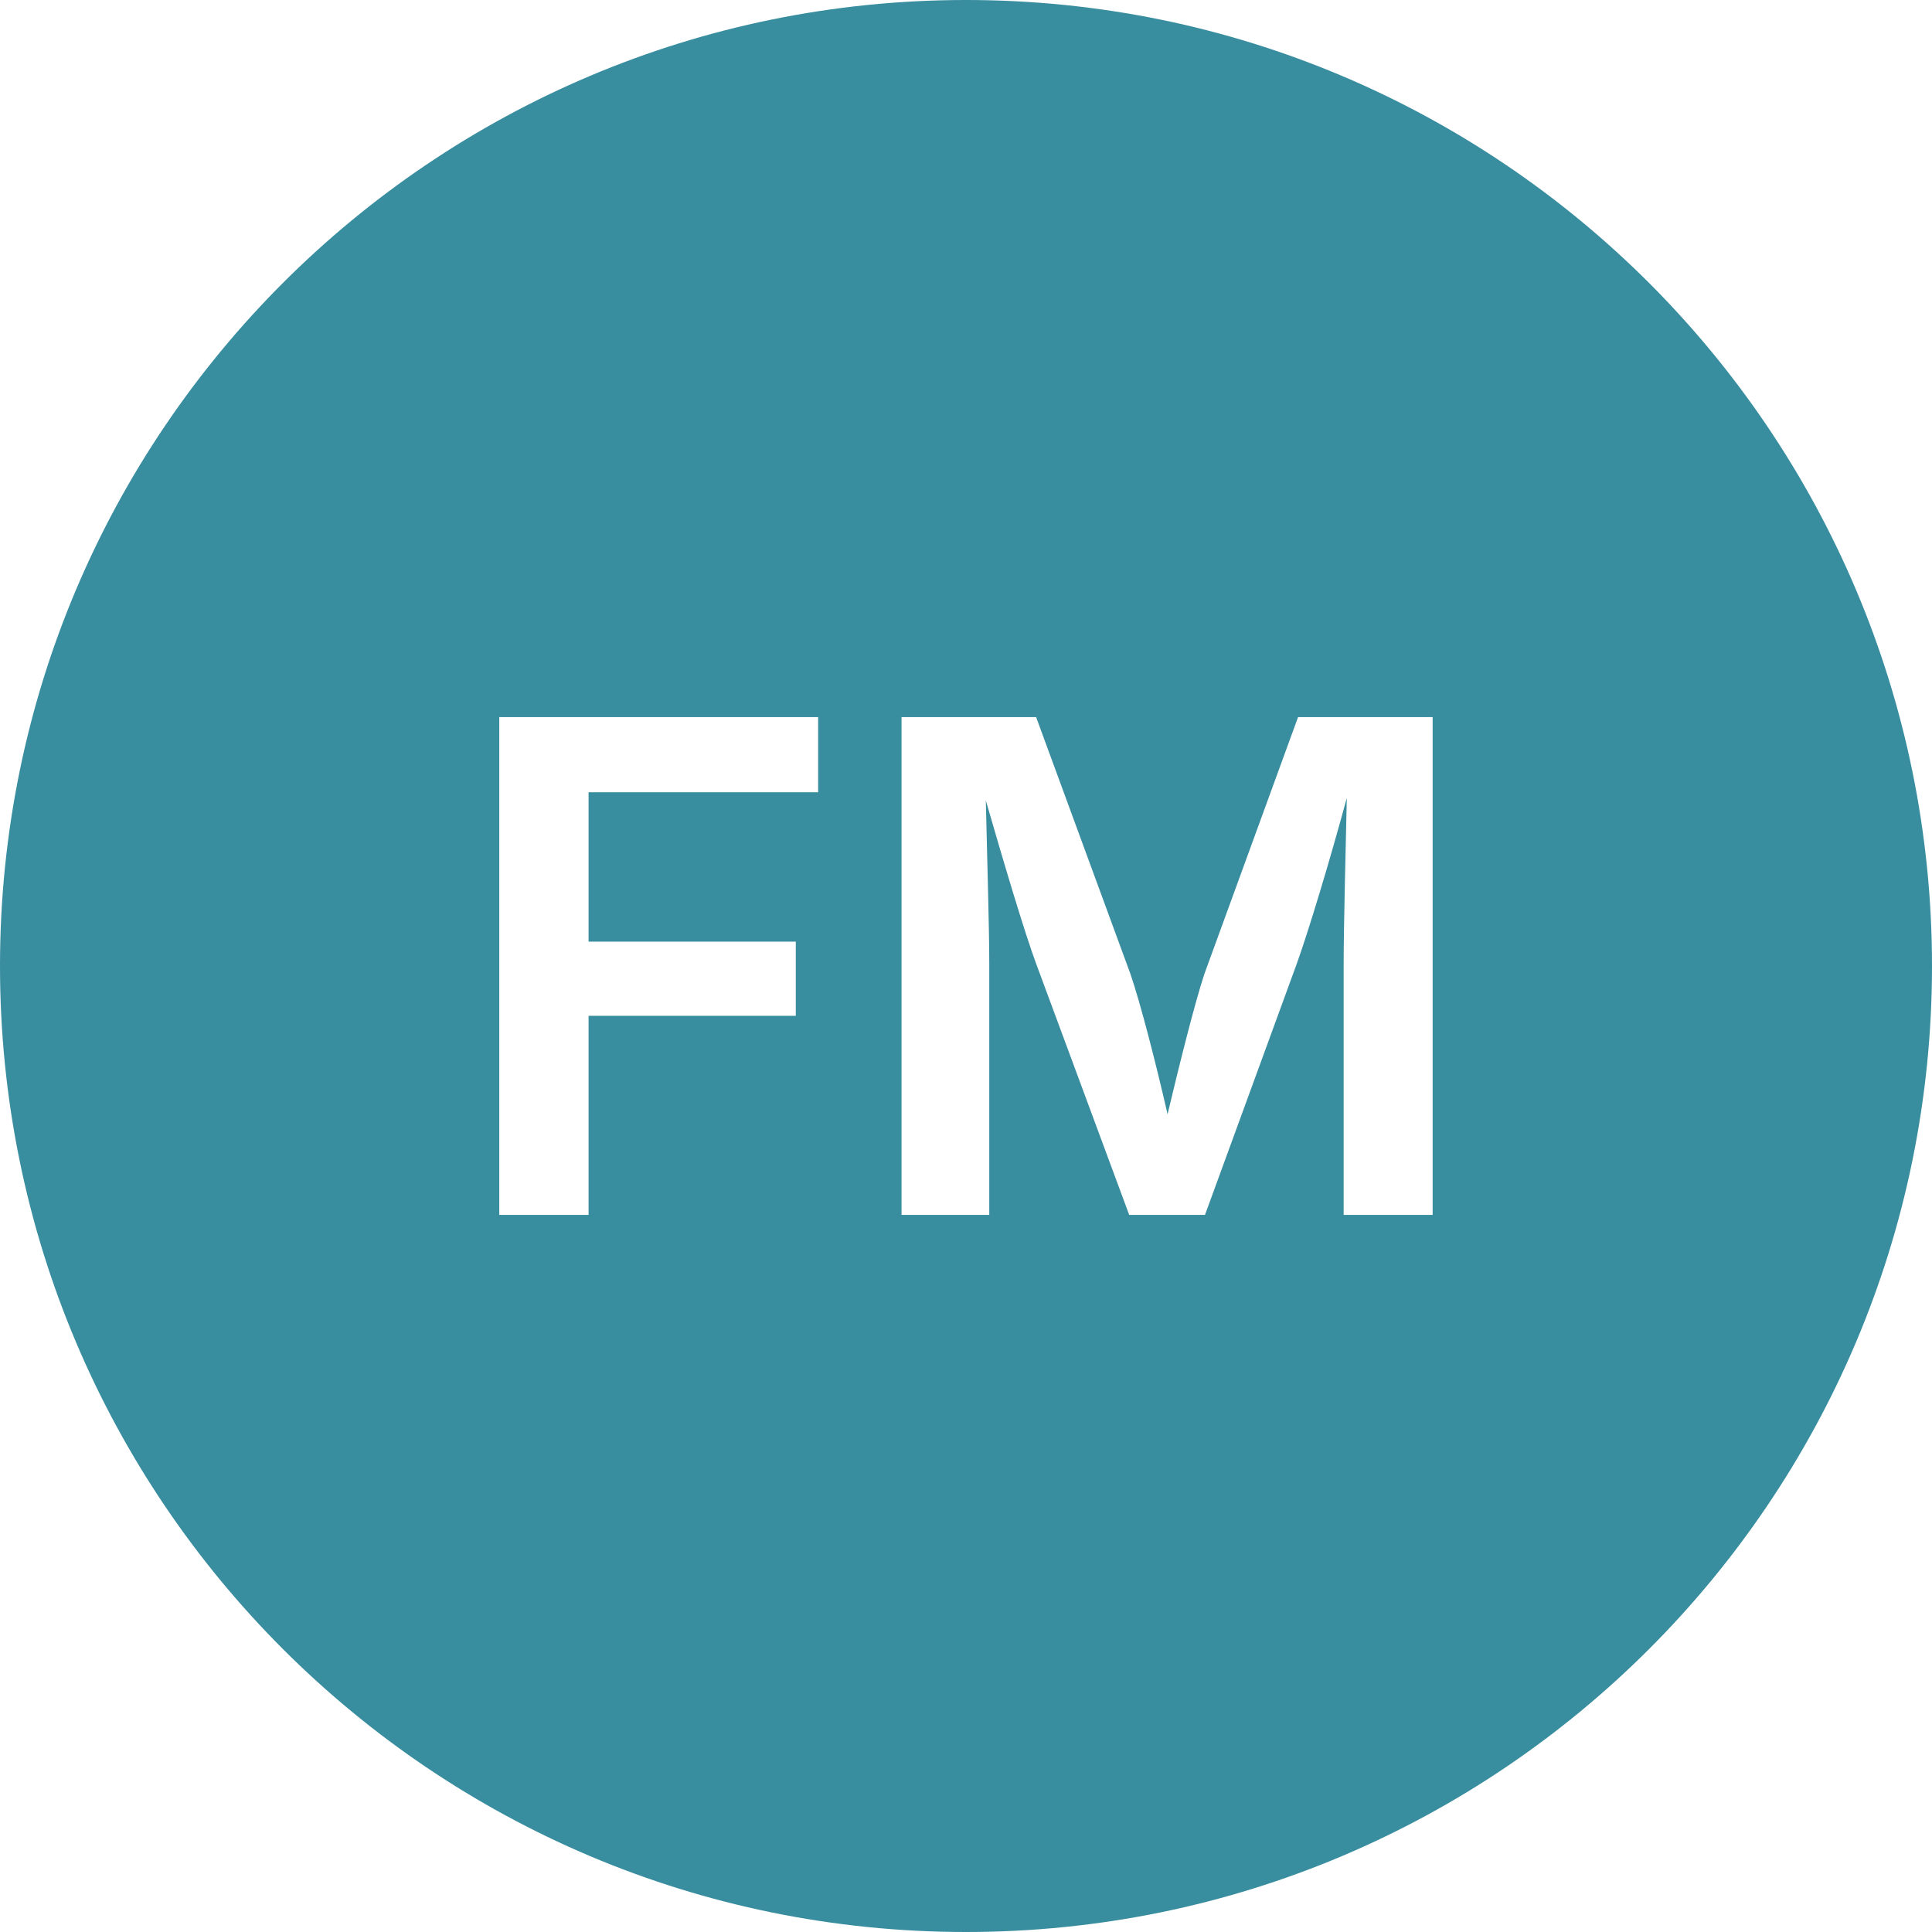
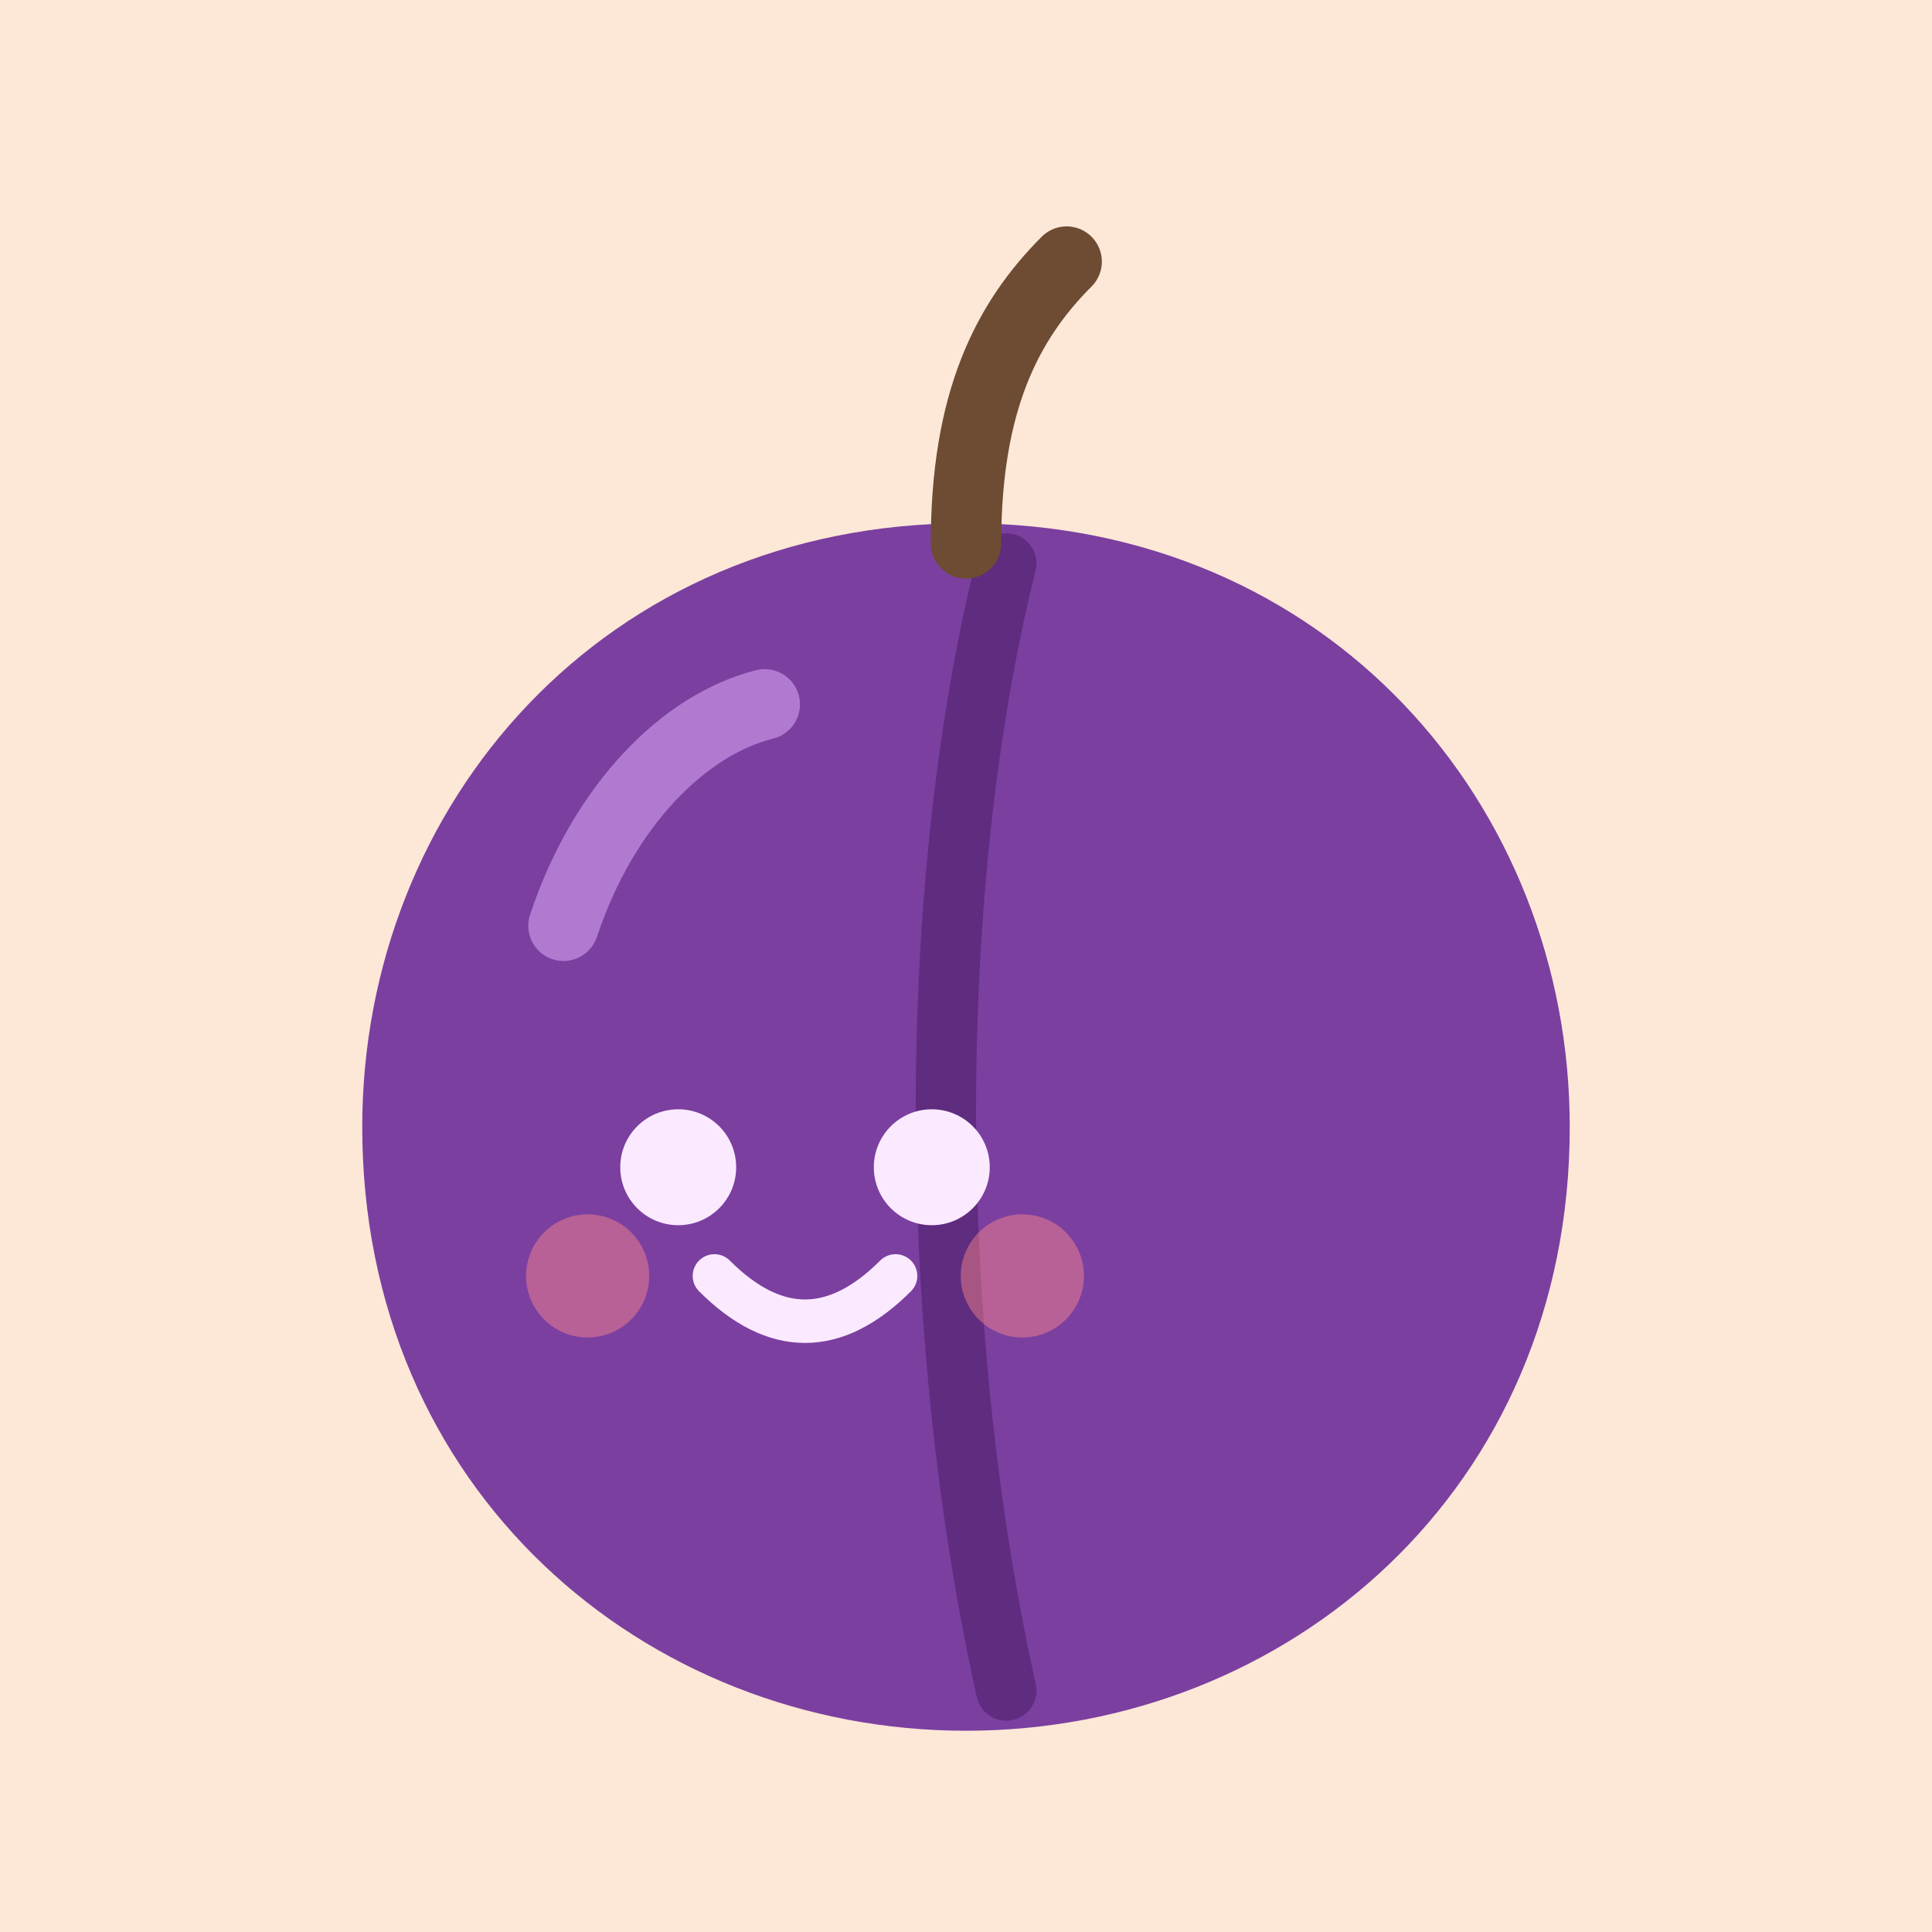
<svg xmlns="http://www.w3.org/2000/svg" viewBox="0 0 96 96" width="96" height="96" role="img" aria-label="Felix Moreau">
-   <circle cx="48" cy="48" r="48" fill="hsl(190 48% 42%)" />
-   <text x="48" y="48" text-anchor="middle" dominant-baseline="central" font-family="Inter, Arial, sans-serif" font-size="34" font-weight="600" fill="hsl(0 0% 100%)">FM</text>
+   <rect width="96" height="96" fill="#fde8d7" />
+   <path d="M48 26 C30 26 18 40 18 56 C18 74 32 86 48 86 C64 86 78 74 78 56 C78 40 66 26 48 26 Z" fill="#7b3fa0" />
+   <path d="M50 28 C46 44 46 66 50 84" fill="none" stroke="#5f2c80" stroke-width="3" stroke-linecap="round" />
+   <path d="M28 46 C30 40 34 36 38 35" fill="none" stroke="#b07ad1" stroke-width="3.5" stroke-linecap="round" />
+   <path d="M48 27 C48 20 50 16 53 13" fill="none" stroke="#6d4c33" stroke-width="3.5" stroke-linecap="round" />
+   <circle cx="33.7" cy="58" r="2.88" fill="#fbeaff" />
+   <circle cx="46.3" cy="58" r="2.88" fill="#fbeaff" />
+   <circle cx="29.2" cy="63.4" r="3.06" fill="#ff8a8a" opacity="0.45" />
+   <circle cx="50.8" cy="63.4" r="3.06" fill="#ff8a8a" opacity="0.45" />
+   <path d="M35.5 63.4 Q40 67.9 44.5 63.4" fill="none" stroke="#fbeaff" stroke-width="2.16" stroke-linecap="round" />
</svg>
